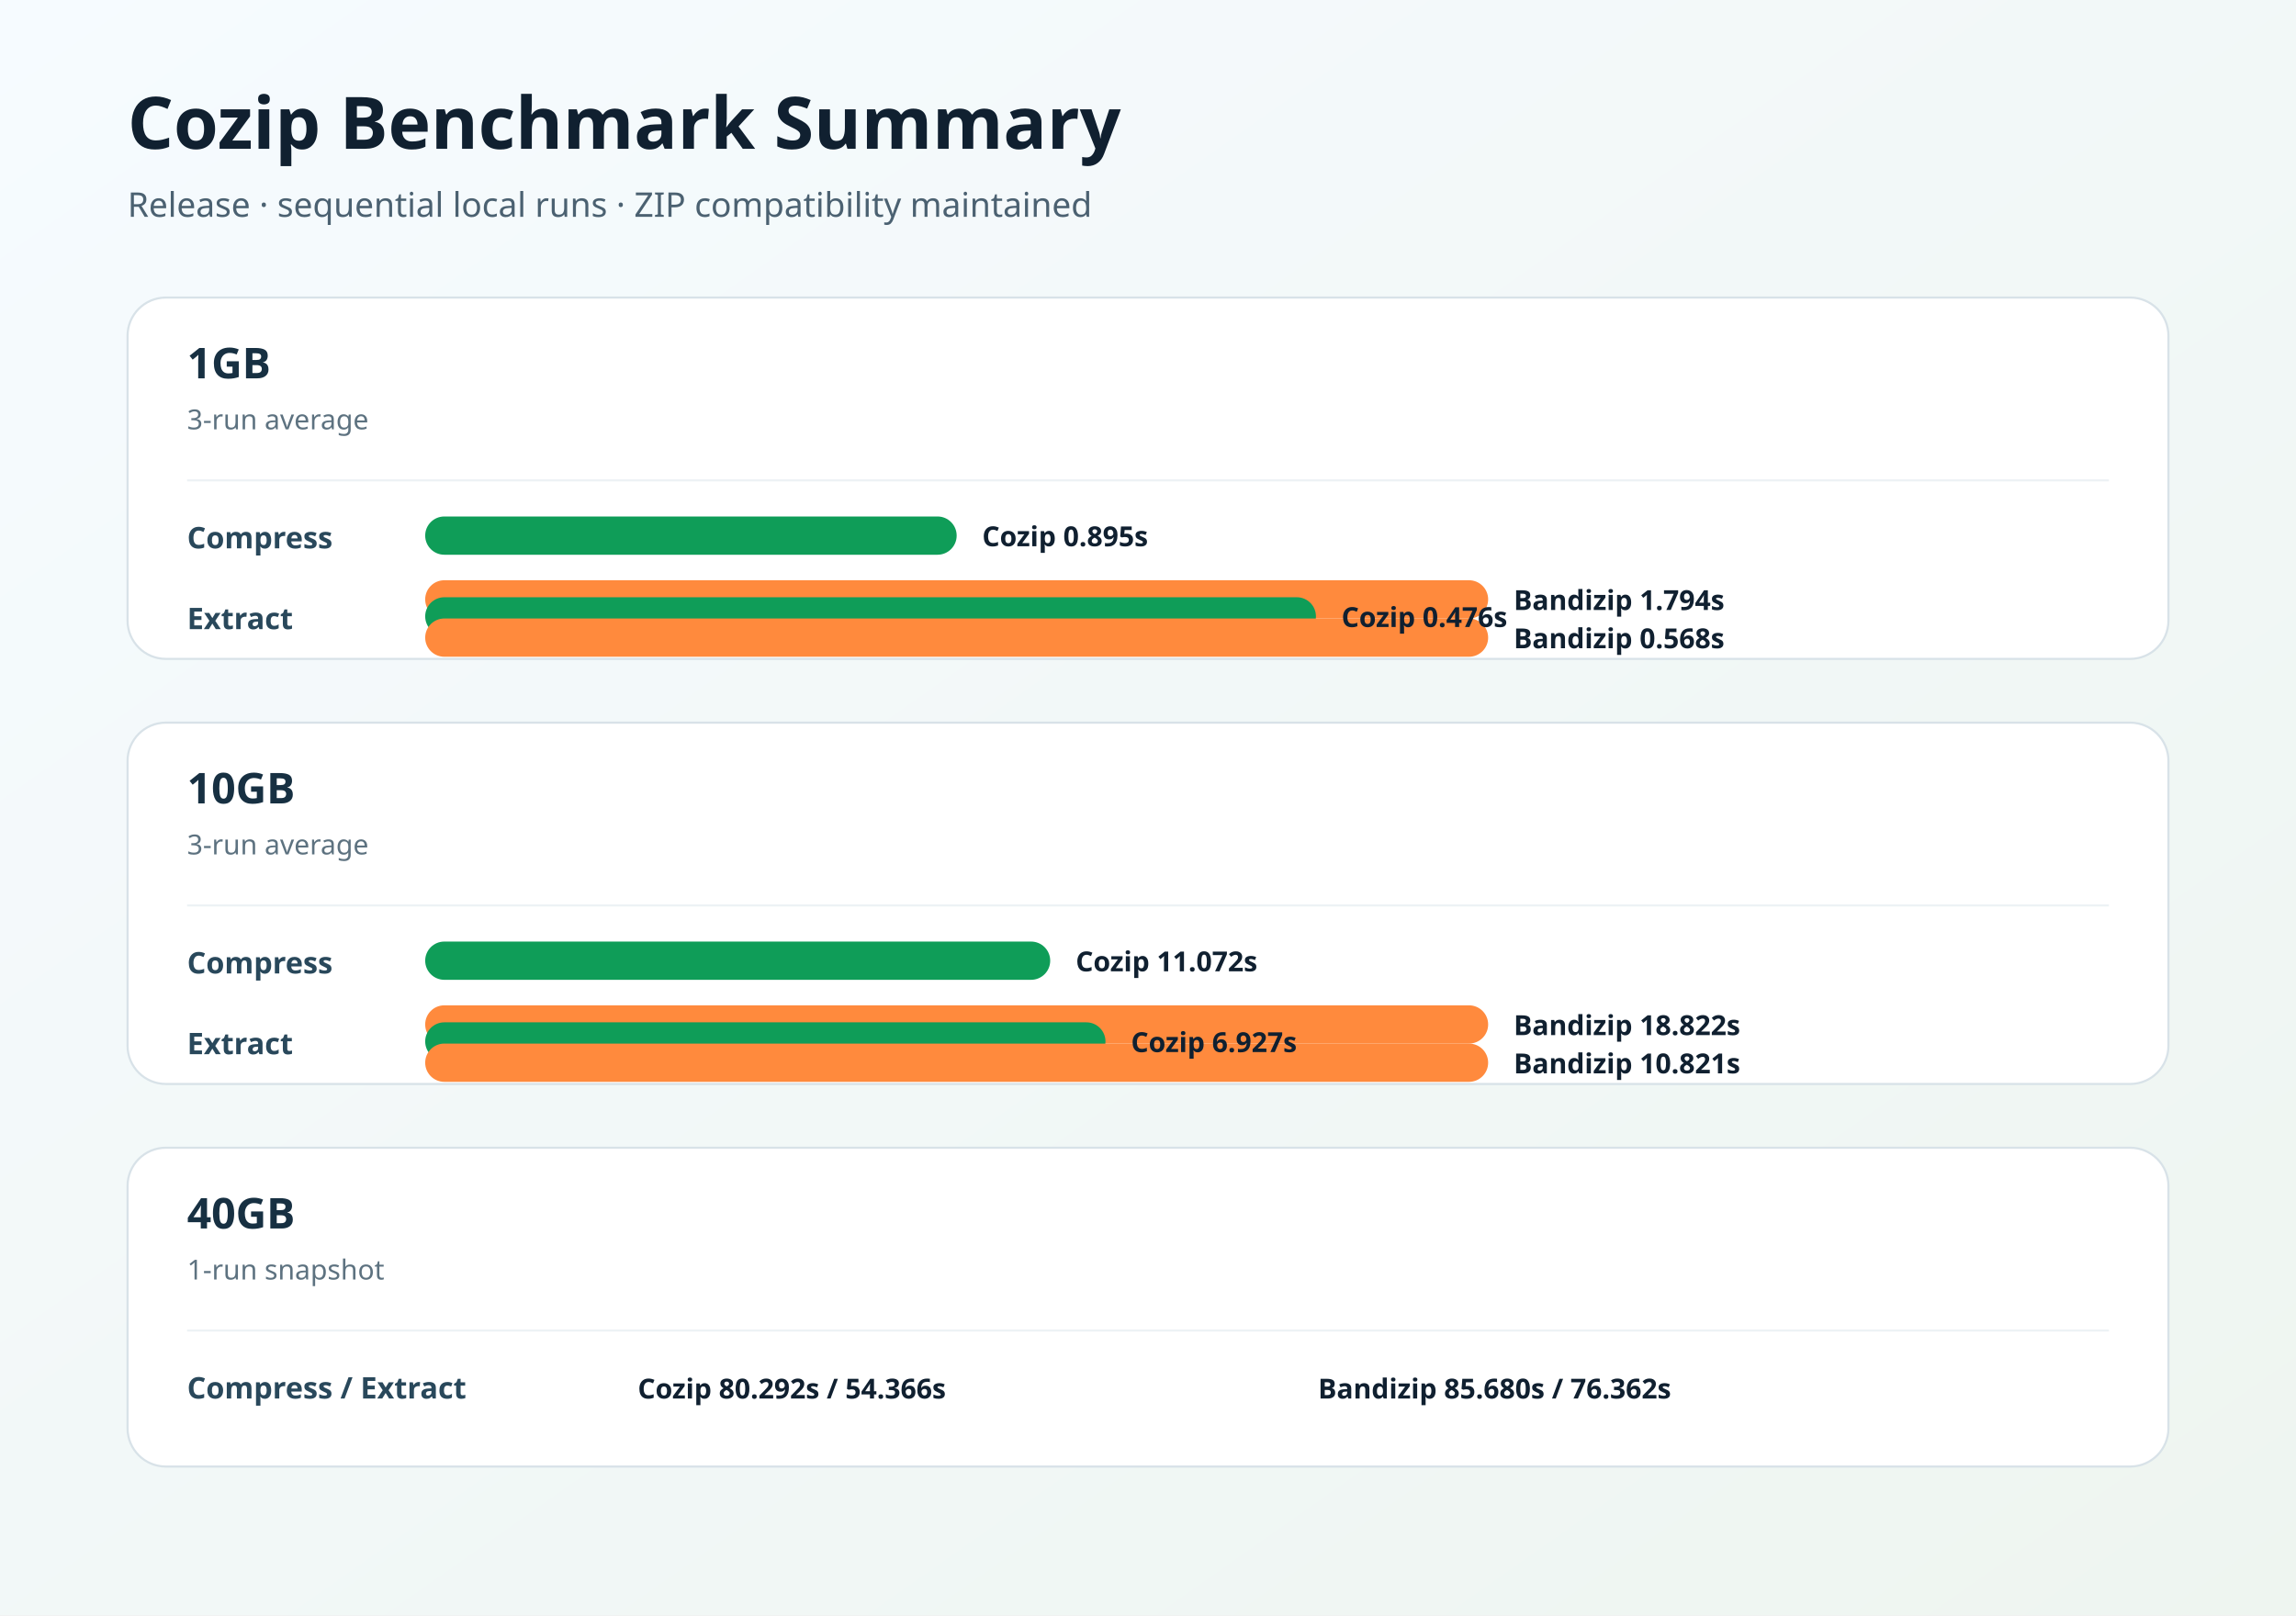
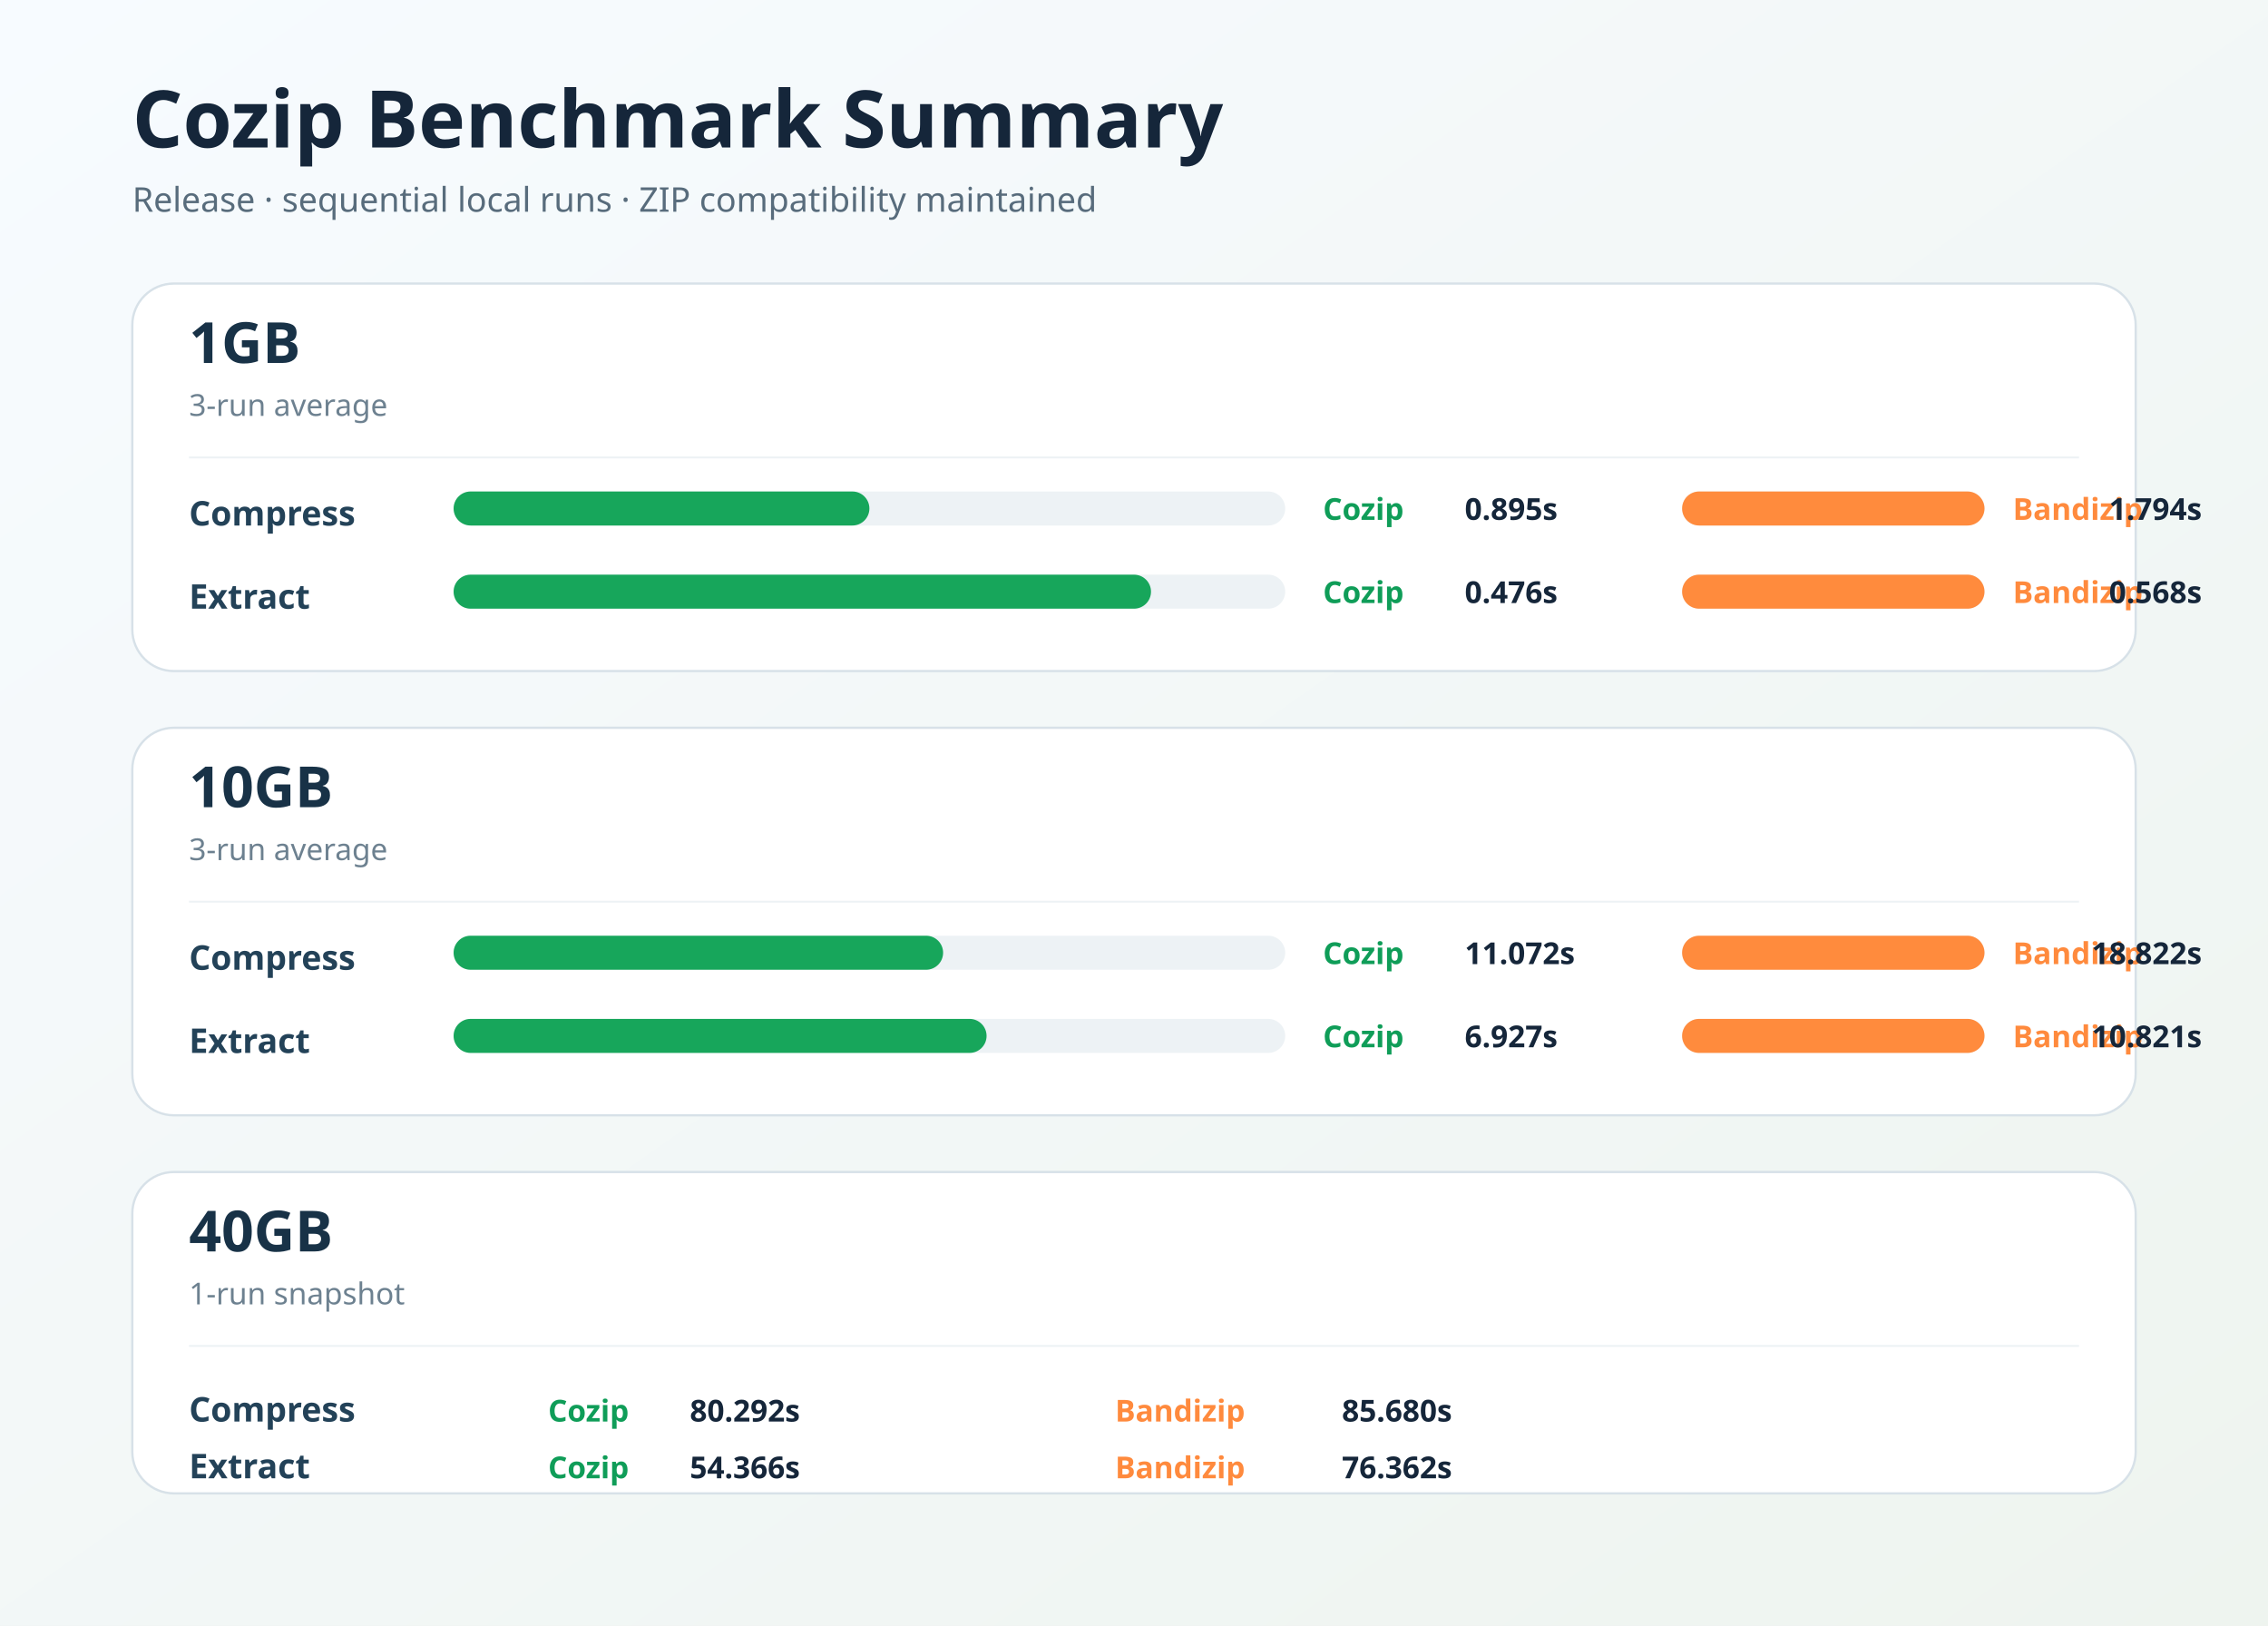
- <svg xmlns="http://www.w3.org/2000/svg" width="1080" height="760" viewBox="0 0 1080 760" role="img" aria-labelledby="title desc">
+ <svg xmlns="http://www.w3.org/2000/svg" width="1200" height="860" viewBox="0 0 1200 860" role="img" aria-labelledby="title desc">
  <defs>
    <linearGradient id="bg" x1="0" y1="0" x2="1" y2="1">
-       <stop offset="0%" stop-color="#f6fbff" />
-       <stop offset="100%" stop-color="#eef5f0" />
+       <stop offset="0%" stop-color="#f7fbff" />
+       <stop offset="100%" stop-color="#eef4ef" />
    </linearGradient>
    <style>
-       .title { font: 700 34px 'Segoe UI', sans-serif; fill: #102030; }
-       .subtitle { font: 400 16px 'Segoe UI', sans-serif; fill: #4b6171; }
-       .card { fill: #ffffff; stroke: #d8e2e8; stroke-width: 1; }
-       .section { font: 700 20px 'Segoe UI', sans-serif; fill: #173042; }
-       .label { font: 600 14px 'Segoe UI', sans-serif; fill: #29485b; }
-       .value { font: 700 13px 'Segoe UI', sans-serif; fill: #102030; }
-       .note { font: 400 13px 'Segoe UI', sans-serif; fill: #5d7280; }
-       .cozip { fill: #0f9d58; }
-       .bandi { fill: #ff8a3d; }
-       .grid { stroke: #edf2f5; stroke-width: 1; }
+       .title { font: 700 42px 'Segoe UI', sans-serif; fill: #15263a; }
+       .subtitle { font: 400 18px 'Segoe UI', sans-serif; fill: #586c7c; }
+       .card { fill: #ffffff; stroke: #d7e1e8; stroke-width: 1.2; }
+       .section { font: 700 30px 'Segoe UI', sans-serif; fill: #183247; }
+       .meta { font: 400 16px 'Segoe UI', sans-serif; fill: #6d8190; }
+       .rowlabel { font: 700 18px 'Segoe UI', sans-serif; fill: #234258; }
+       .tool { font: 700 16px 'Segoe UI', sans-serif; }
+       .value { font: 700 16px 'Segoe UI', sans-serif; fill: #15263a; }
+       .note { font: 400 15px 'Segoe UI', sans-serif; fill: #6d8190; }
+       .cozipText { fill: #0f9d58; }
+       .bandiText { fill: #ff8a3d; }
+       .track { fill: #edf2f5; }
+       .cozipBar { fill: #17a65b; }
+       .bandiBar { fill: #ff8b3d; }
+       .divider { stroke: #edf2f5; stroke-width: 1; }
    </style>
  </defs>
-   <rect width="1080" height="760" fill="url(#bg)" />
-   <text x="60" y="70" class="title">Cozip Benchmark Summary</text>
-   <text x="60" y="102" class="subtitle">Release · sequential local runs · ZIP compatibility maintained</text>
-   <g transform="translate(60,140)">
-     <rect class="card" rx="18" ry="18" width="960" height="170" />
-     <text x="28" y="38" class="section">1GB</text>
-     <text x="28" y="62" class="note">3-run average</text>
-     <line x1="28" y1="86" x2="932" y2="86" class="grid" />
-     <text x="28" y="118" class="label">Compress</text>
-     <rect x="140" y="103" width="250" height="18" rx="9" class="cozip" />
-     <rect x="140" y="133" width="500" height="18" rx="9" class="bandi" />
-     <text x="402" y="117" class="value">Cozip 0.895s</text>
-     <text x="652" y="147" class="value">Bandizip 1.794s</text>
-     <text x="28" y="156" class="label">Extract</text>
-     <rect x="140" y="141" width="419" height="18" rx="9" class="cozip" />
-     <rect x="140" y="171" width="500" height="18" rx="9" class="bandi" transform="translate(0,-20)" />
-     <text x="571" y="155" class="value">Cozip 0.476s</text>
-     <text x="652" y="185" class="value" transform="translate(0,-20)">Bandizip 0.568s</text>
+   <rect width="1200" height="860" fill="url(#bg)" />
+   <text x="70" y="78" class="title">Cozip Benchmark Summary</text>
+   <text x="70" y="112" class="subtitle">Release · sequential local runs · ZIP compatibility maintained</text>
+   <g transform="translate(70,150)">
+     <rect class="card" rx="22" ry="22" width="1060" height="205" />
+     <text x="30" y="42" class="section">1GB</text>
+     <text x="30" y="70" class="meta">3-run average</text>
+     <line x1="30" y1="92" x2="1030" y2="92" class="divider" />
+     <text x="30" y="128" class="rowlabel">Compress</text>
+     <rect x="170" y="110" width="440" height="18" rx="9" class="track" />
+     <rect x="170" y="110" width="220" height="18" rx="9" class="cozipBar" />
+     <text x="630" y="125" class="tool cozipText">Cozip</text>
+     <text x="705" y="125" class="value">0.895s</text>
+     <rect x="820" y="110" width="160" height="18" rx="9" class="track" />
+     <rect x="820" y="110" width="160" height="18" rx="9" class="bandiBar" />
+     <text x="995" y="125" class="tool bandiText">Bandizip</text>
+     <text x="1095" y="125" class="value" text-anchor="end">1.794s</text>
+     <text x="30" y="172" class="rowlabel">Extract</text>
+     <rect x="170" y="154" width="440" height="18" rx="9" class="track" />
+     <rect x="170" y="154" width="369" height="18" rx="9" class="cozipBar" />
+     <text x="630" y="169" class="tool cozipText">Cozip</text>
+     <text x="705" y="169" class="value">0.476s</text>
+     <rect x="820" y="154" width="160" height="18" rx="9" class="track" />
+     <rect x="820" y="154" width="160" height="18" rx="9" class="bandiBar" />
+     <text x="995" y="169" class="tool bandiText">Bandizip</text>
+     <text x="1095" y="169" class="value" text-anchor="end">0.568s</text>
  </g>
-   <g transform="translate(60,340)">
-     <rect class="card" rx="18" ry="18" width="960" height="170" />
-     <text x="28" y="38" class="section">10GB</text>
-     <text x="28" y="62" class="note">3-run average</text>
-     <line x1="28" y1="86" x2="932" y2="86" class="grid" />
-     <text x="28" y="118" class="label">Compress</text>
-     <rect x="140" y="103" width="294" height="18" rx="9" class="cozip" />
-     <rect x="140" y="133" width="500" height="18" rx="9" class="bandi" />
-     <text x="446" y="117" class="value">Cozip 11.072s</text>
-     <text x="652" y="147" class="value">Bandizip 18.822s</text>
-     <text x="28" y="156" class="label">Extract</text>
-     <rect x="140" y="141" width="320" height="18" rx="9" class="cozip" />
-     <rect x="140" y="171" width="500" height="18" rx="9" class="bandi" transform="translate(0,-20)" />
-     <text x="472" y="155" class="value">Cozip 6.927s</text>
-     <text x="652" y="185" class="value" transform="translate(0,-20)">Bandizip 10.821s</text>
+   <g transform="translate(70,385)">
+     <rect class="card" rx="22" ry="22" width="1060" height="205" />
+     <text x="30" y="42" class="section">10GB</text>
+     <text x="30" y="70" class="meta">3-run average</text>
+     <line x1="30" y1="92" x2="1030" y2="92" class="divider" />
+     <text x="30" y="128" class="rowlabel">Compress</text>
+     <rect x="170" y="110" width="440" height="18" rx="9" class="track" />
+     <rect x="170" y="110" width="259" height="18" rx="9" class="cozipBar" />
+     <text x="630" y="125" class="tool cozipText">Cozip</text>
+     <text x="705" y="125" class="value">11.072s</text>
+     <rect x="820" y="110" width="160" height="18" rx="9" class="track" />
+     <rect x="820" y="110" width="160" height="18" rx="9" class="bandiBar" />
+     <text x="995" y="125" class="tool bandiText">Bandizip</text>
+     <text x="1095" y="125" class="value" text-anchor="end">18.822s</text>
+     <text x="30" y="172" class="rowlabel">Extract</text>
+     <rect x="170" y="154" width="440" height="18" rx="9" class="track" />
+     <rect x="170" y="154" width="282" height="18" rx="9" class="cozipBar" />
+     <text x="630" y="169" class="tool cozipText">Cozip</text>
+     <text x="705" y="169" class="value">6.927s</text>
+     <rect x="820" y="154" width="160" height="18" rx="9" class="track" />
+     <rect x="820" y="154" width="160" height="18" rx="9" class="bandiBar" />
+     <text x="995" y="169" class="tool bandiText">Bandizip</text>
+     <text x="1095" y="169" class="value" text-anchor="end">10.821s</text>
  </g>
-   <g transform="translate(60,540)">
-     <rect class="card" rx="18" ry="18" width="960" height="150" />
-     <text x="28" y="38" class="section">40GB</text>
-     <text x="28" y="62" class="note">1-run snapshot</text>
-     <line x1="28" y1="86" x2="932" y2="86" class="grid" />
-     <text x="28" y="118" class="label">Compress / Extract</text>
-     <text x="240" y="118" class="value">Cozip 80.292s / 54.366s</text>
-     <text x="560" y="118" class="value">Bandizip 85.680s / 76.362s</text>
+   <g transform="translate(70,620)">
+     <rect class="card" rx="22" ry="22" width="1060" height="170" />
+     <text x="30" y="42" class="section">40GB</text>
+     <text x="30" y="70" class="meta">1-run snapshot</text>
+     <line x1="30" y1="92" x2="1030" y2="92" class="divider" />
+     <text x="30" y="132" class="rowlabel">Compress</text>
+     <text x="220" y="132" class="tool cozipText">Cozip</text>
+     <text x="295" y="132" class="value">80.292s</text>
+     <text x="520" y="132" class="tool bandiText">Bandizip</text>
+     <text x="640" y="132" class="value">85.680s</text>
+     <text x="30" y="162" class="rowlabel">Extract</text>
+     <text x="220" y="162" class="tool cozipText">Cozip</text>
+     <text x="295" y="162" class="value">54.366s</text>
+     <text x="520" y="162" class="tool bandiText">Bandizip</text>
+     <text x="640" y="162" class="value">76.362s</text>
  </g>
</svg>
